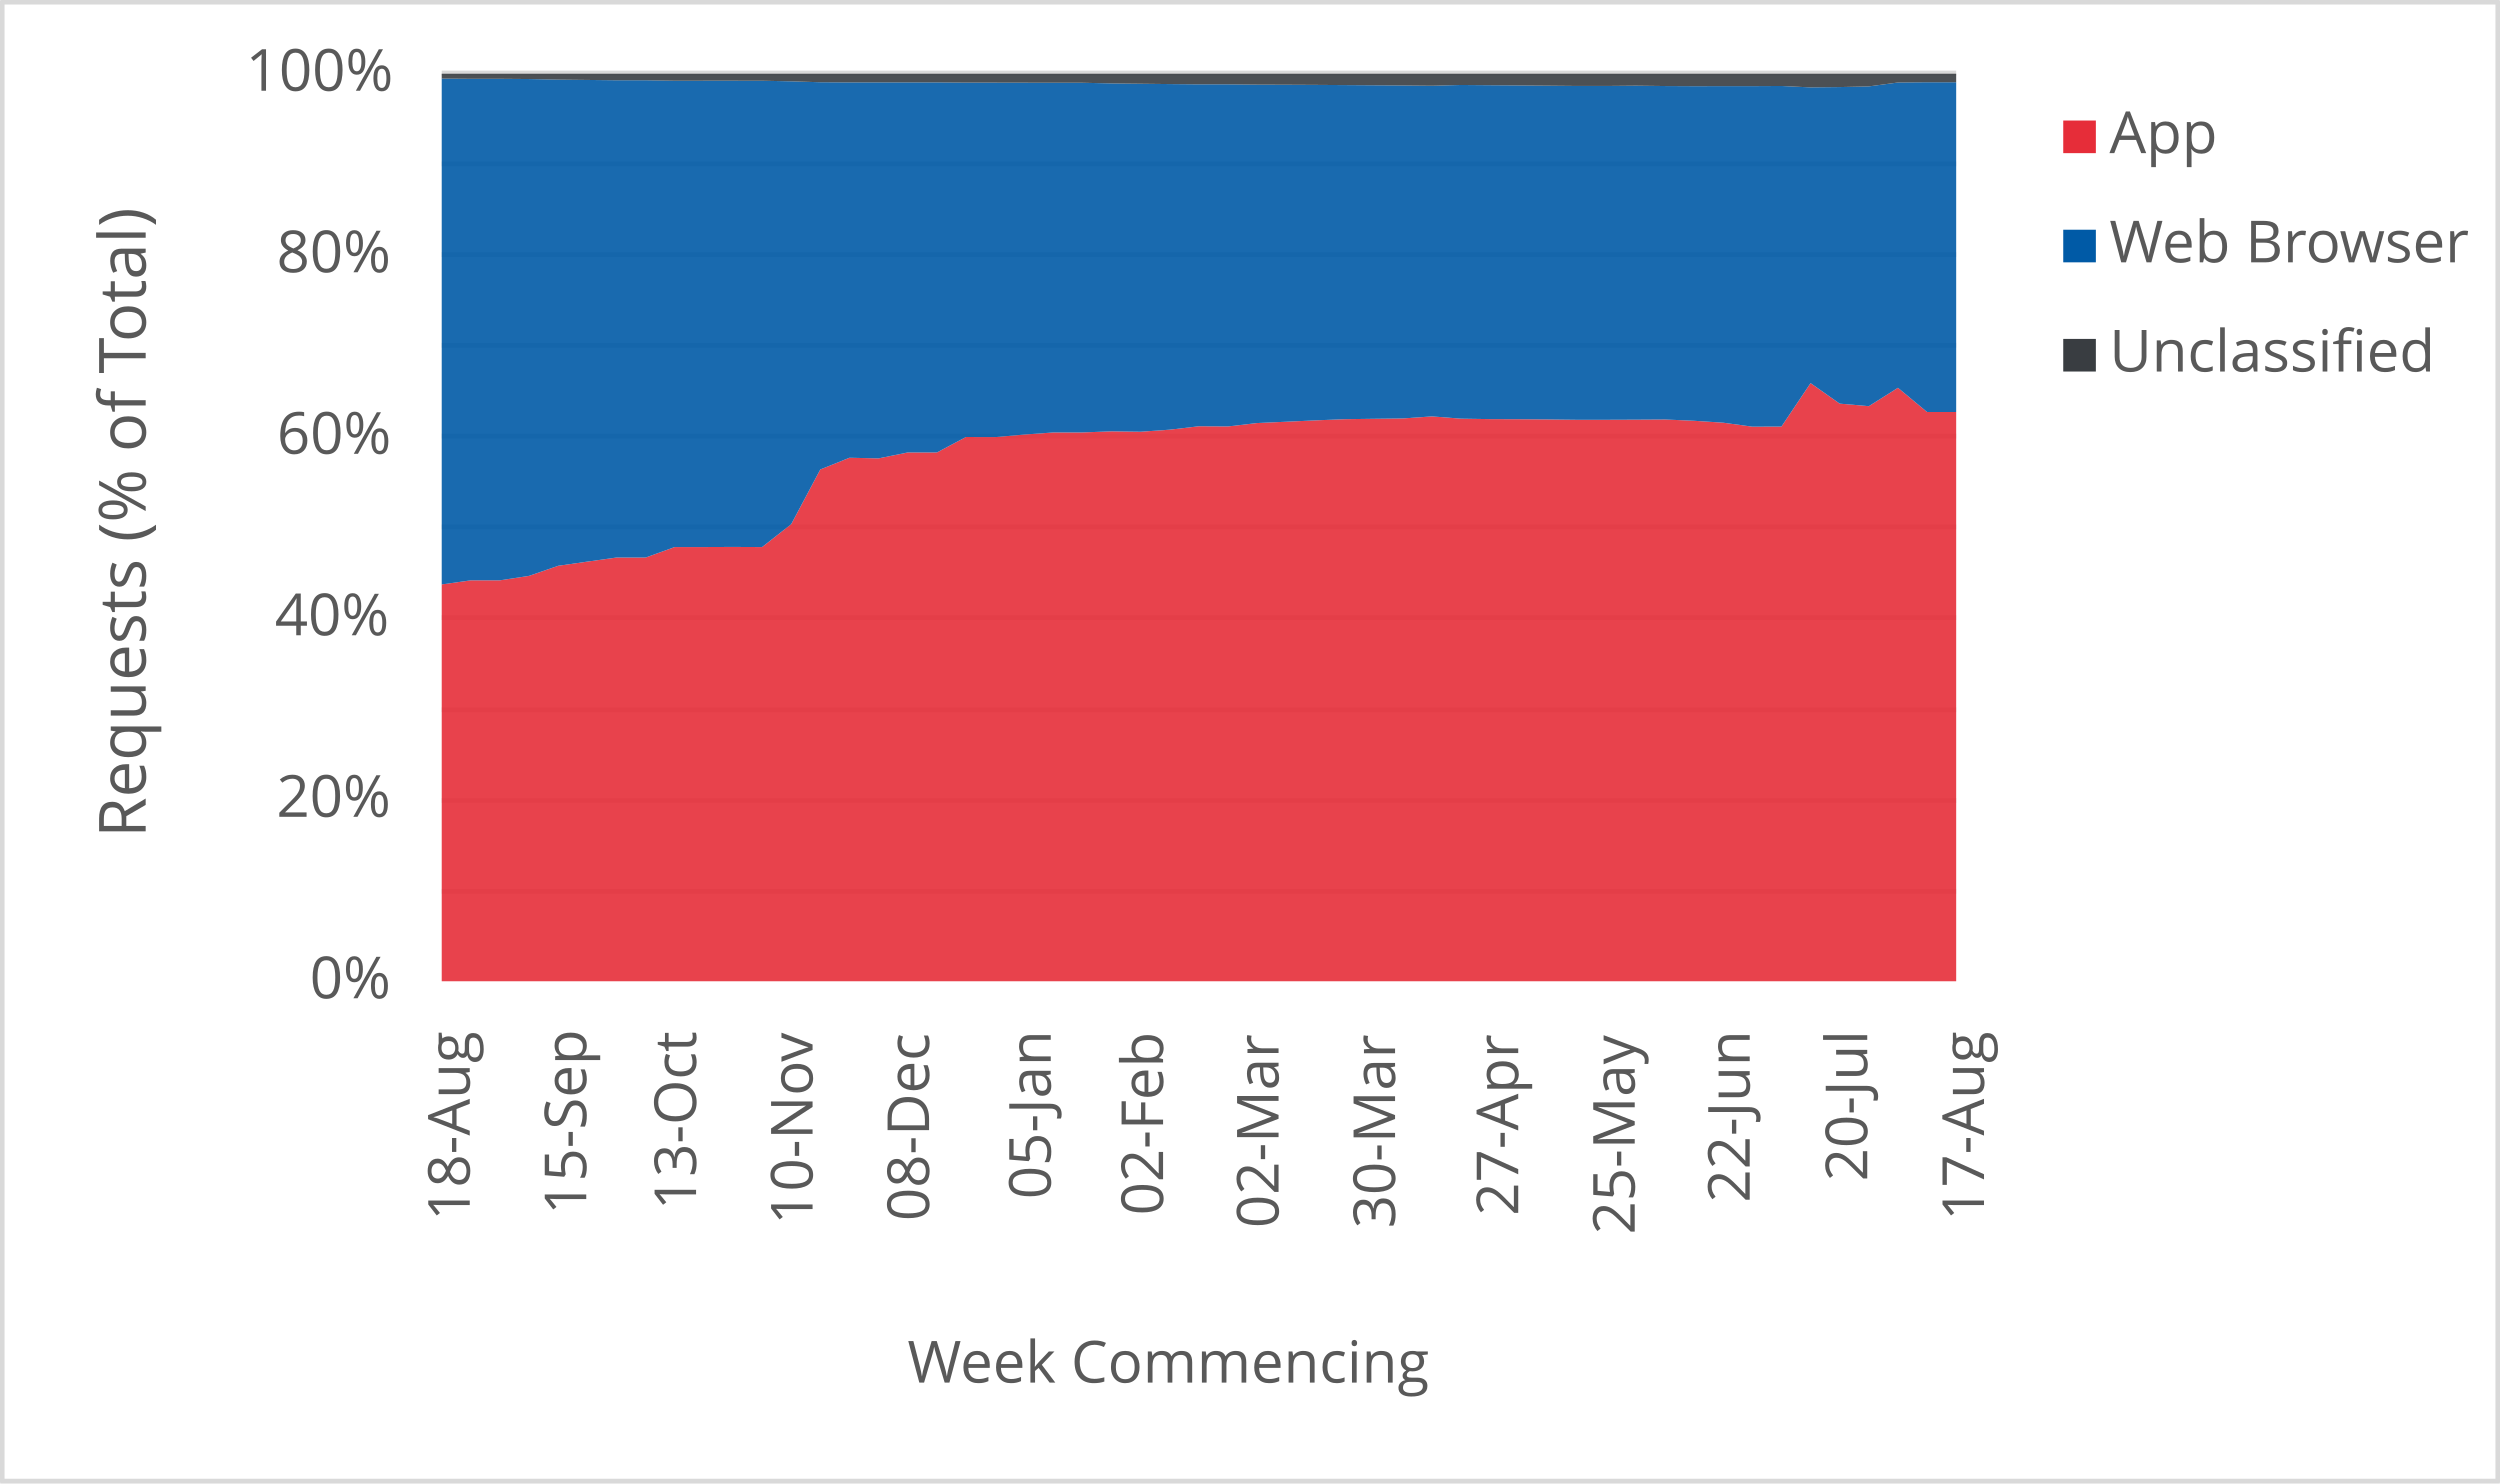
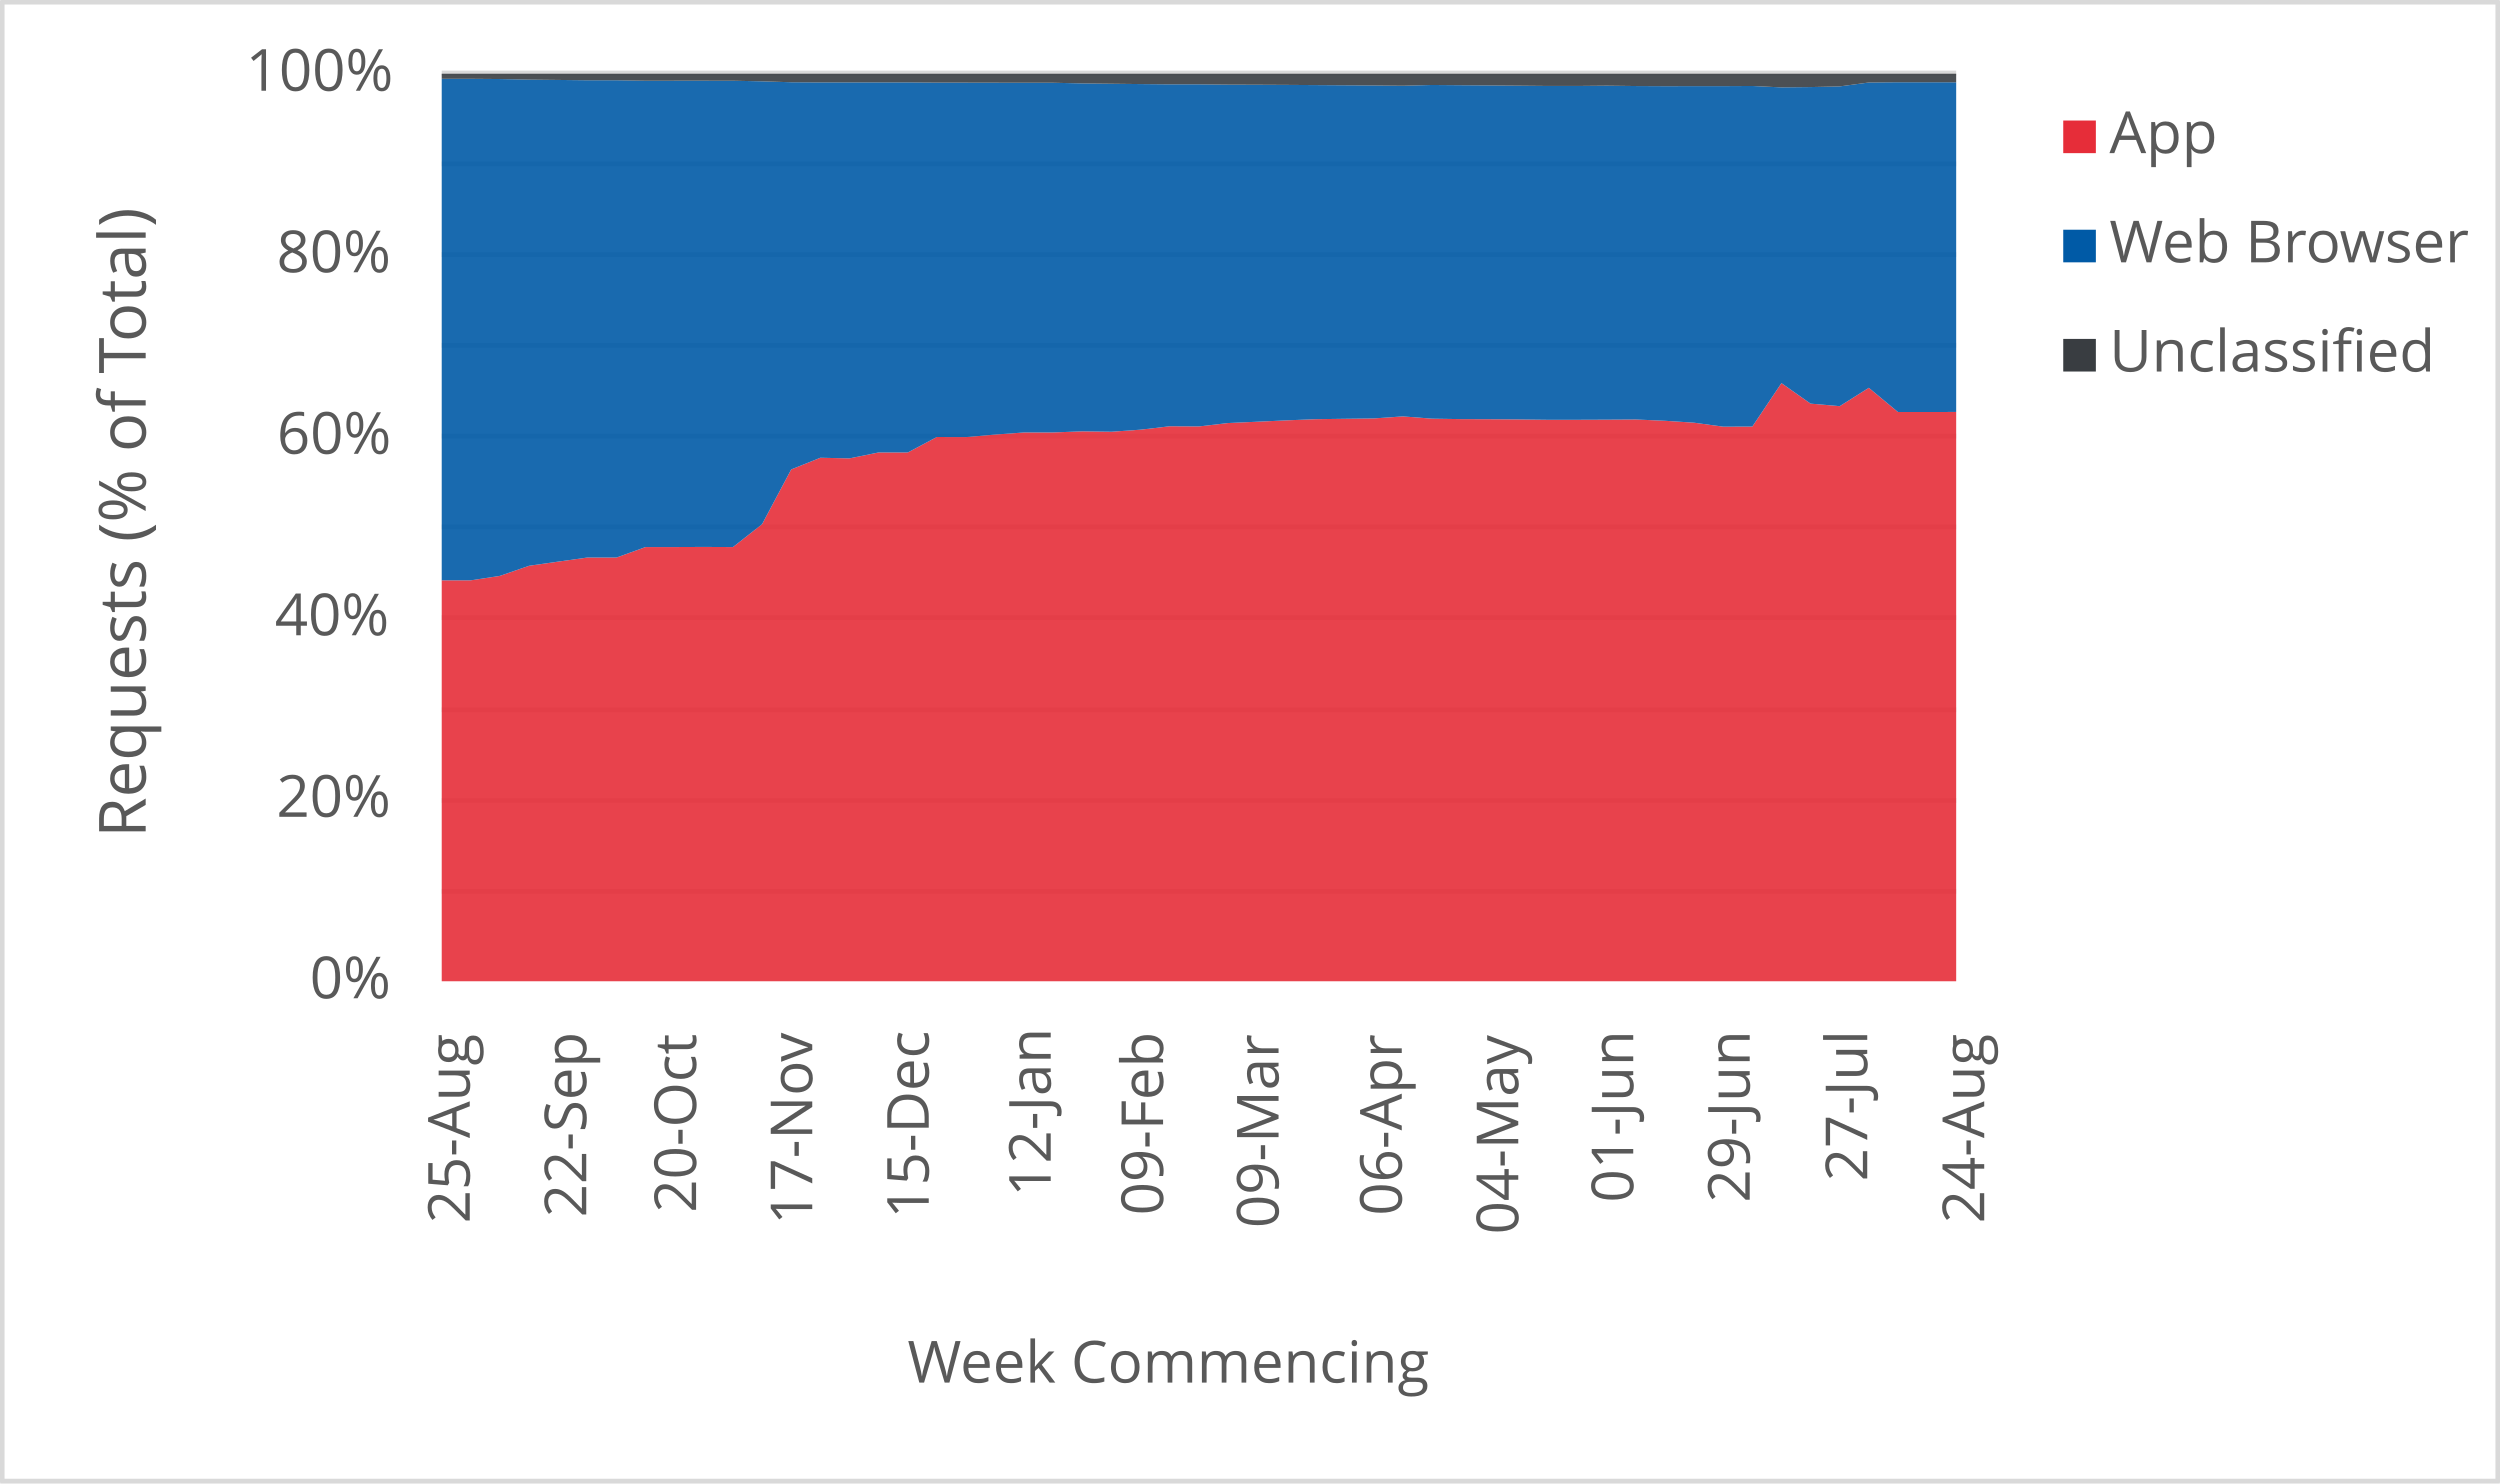
<svg xmlns="http://www.w3.org/2000/svg" width="1763" height="1046" xml:space="preserve" overflow="hidden">
  <defs>
    <clipPath id="clip0">
      <rect x="2917" y="346" width="1763" height="1046" />
    </clipPath>
  </defs>
  <g clip-path="url(#clip0)" transform="translate(-2917 -346)">
    <rect x="2918" y="347" width="1760" height="1043" fill="#FFFFFF" />
    <g>
      <path d="    M3228.5 974.532 4296.5 974.532    M3228.5 910.53 4296.5 910.53    M3228.5 846.528 4296.5 846.528    M3228.5 781.526 4296.5 781.526    M3228.5 717.524 4296.5 717.524    M3228.5 653.522 4296.5 653.522    M3228.5 589.52 4296.5 589.52    M3228.5 525.517 4296.5 525.517    M3228.5 461.515 4296.5 461.515    M3228.5 397.5 4296.5 397.5" stroke="#D9D9D9" stroke-width="3.438" stroke-linejoin="round" stroke-miterlimit="10" fill="none" />
    </g>
    <g>
      <path d="M 1038.5 4296.5 1038.5" stroke="#D9D9D9" stroke-width="3.438" stroke-linejoin="round" stroke-miterlimit="10" fill="none" fill-rule="evenodd" />
    </g>
    <g>
-       <text fill="#595959" font-family="Verdana,Open Sans,DejaVu Sans,sans-serif" font-weight="400" font-size="41" transform="matrix(6.12323e-17 -1 1 6.12323e-17 3248.269 1206.906)">18-Aug</text>
+       <text fill="#595959" font-family="Verdana,Open Sans,DejaVu Sans,sans-serif" font-weight="400" font-size="41" transform="matrix(6.12323e-17 -1 1 6.12323e-17 3248.269 1208.667)">25-Aug</text>
    </g>
    <g>
-       <text fill="#595959" font-family="Verdana,Open Sans,DejaVu Sans,sans-serif" font-weight="400" font-size="41" transform="matrix(6.12323e-17 -1 1 6.12323e-17 3330.423 1202.662)">15-Sep</text>
+       <text fill="#595959" font-family="Verdana,Open Sans,DejaVu Sans,sans-serif" font-weight="400" font-size="41" transform="matrix(6.12323e-17 -1 1 6.12323e-17 3330.423 1204.423)">22-Sep</text>
    </g>
    <g>
-       <text fill="#595959" font-family="Verdana,Open Sans,DejaVu Sans,sans-serif" font-weight="400" font-size="41" transform="matrix(6.12323e-17 -1 1 6.12323e-17 3407.872 1199.378)">13-Oct</text>
+       <text fill="#595959" font-family="Verdana,Open Sans,DejaVu Sans,sans-serif" font-weight="400" font-size="41" transform="matrix(6.12323e-17 -1 1 6.12323e-17 3407.872 1201.14)">20-Oct</text>
    </g>
    <g>
-       <text fill="#595959" font-family="Verdana,Open Sans,DejaVu Sans,sans-serif" font-weight="400" font-size="41" transform="matrix(6.12323e-17 -1 1 6.12323e-17 3490.026 1209.708)">10-Nov</text>
+       <text fill="#595959" font-family="Verdana,Open Sans,DejaVu Sans,sans-serif" font-weight="400" font-size="41" transform="matrix(6.12323e-17 -1 1 6.12323e-17 3489.796 1209.708)">17-Nov</text>
    </g>
    <g>
-       <text fill="#595959" font-family="Verdana,Open Sans,DejaVu Sans,sans-serif" font-weight="400" font-size="41" transform="matrix(6.12323e-17 -1 1 6.12323e-17 3572.18 1207.086)">08-Dec</text>
+       <text fill="#595959" font-family="Verdana,Open Sans,DejaVu Sans,sans-serif" font-weight="400" font-size="41" transform="matrix(6.12323e-17 -1 1 6.12323e-17 3571.95 1205.364)">15-Dec</text>
    </g>
    <g>
-       <text fill="#595959" font-family="Verdana,Open Sans,DejaVu Sans,sans-serif" font-weight="400" font-size="41" transform="matrix(6.12323e-17 -1 1 6.12323e-17 3657.987 1191.651)">05-Jan</text>
+       <text fill="#595959" font-family="Verdana,Open Sans,DejaVu Sans,sans-serif" font-weight="400" font-size="41" transform="matrix(6.12323e-17 -1 1 6.12323e-17 3657.967 1189.929)">12-Jan</text>
    </g>
    <g>
-       <text fill="#595959" font-family="Verdana,Open Sans,DejaVu Sans,sans-serif" font-weight="400" font-size="41" transform="matrix(6.12323e-17 -1 1 6.12323e-17 3737.198 1203.042)">02-Feb</text>
+       <text fill="#595959" font-family="Verdana,Open Sans,DejaVu Sans,sans-serif" font-weight="400" font-size="41" transform="matrix(6.12323e-17 -1 1 6.12323e-17 3737.198 1203.042)">09-Feb</text>
    </g>
    <g>
-       <text fill="#595959" font-family="Verdana,Open Sans,DejaVu Sans,sans-serif" font-weight="400" font-size="41" transform="matrix(6.12323e-17 -1 1 6.12323e-17 3818.642 1212.011)">02-Mar</text>
+       <text fill="#595959" font-family="Verdana,Open Sans,DejaVu Sans,sans-serif" font-weight="400" font-size="41" transform="matrix(6.12323e-17 -1 1 6.12323e-17 3818.642 1212.011)">09-Mar</text>
    </g>
    <g>
-       <text fill="#595959" font-family="Verdana,Open Sans,DejaVu Sans,sans-serif" font-weight="400" font-size="41" transform="matrix(6.12323e-17 -1 1 6.12323e-17 3900.795 1212.171)">30-Mar</text>
+       <text fill="#595959" font-family="Verdana,Open Sans,DejaVu Sans,sans-serif" font-weight="400" font-size="41" transform="matrix(6.12323e-17 -1 1 6.12323e-17 3905.52 1203.262)">06-Apr</text>
    </g>
    <g>
-       <text fill="#595959" font-family="Verdana,Open Sans,DejaVu Sans,sans-serif" font-weight="400" font-size="41" transform="matrix(6.12323e-17 -1 1 6.12323e-17 3987.654 1203.302)">27-Apr</text>
+       <text fill="#595959" font-family="Verdana,Open Sans,DejaVu Sans,sans-serif" font-weight="400" font-size="41" transform="matrix(6.12323e-17 -1 1 6.12323e-17 3987.674 1216.475)">04-May</text>
    </g>
    <g>
-       <text fill="#595959" font-family="Verdana,Open Sans,DejaVu Sans,sans-serif" font-weight="400" font-size="41" transform="matrix(6.12323e-17 -1 1 6.12323e-17 4069.808 1216.515)">25-May</text>
+       <text fill="#595959" font-family="Verdana,Open Sans,DejaVu Sans,sans-serif" font-weight="400" font-size="41" transform="matrix(6.12323e-17 -1 1 6.12323e-17 4068.757 1194.013)">01-Jun</text>
    </g>
    <g>
-       <text fill="#595959" font-family="Verdana,Open Sans,DejaVu Sans,sans-serif" font-weight="400" font-size="41" transform="matrix(6.12323e-17 -1 1 6.12323e-17 4150.891 1194.053)">22-Jun</text>
+       <text fill="#595959" font-family="Verdana,Open Sans,DejaVu Sans,sans-serif" font-weight="400" font-size="41" transform="matrix(6.12323e-17 -1 1 6.12323e-17 4150.891 1194.053)">29-Jun</text>
    </g>
    <g>
-       <text fill="#595959" font-family="Verdana,Open Sans,DejaVu Sans,sans-serif" font-weight="400" font-size="41" transform="matrix(6.12323e-17 -1 1 6.12323e-17 4233.775 1179.039)">20-Jul</text>
+       <text fill="#595959" font-family="Verdana,Open Sans,DejaVu Sans,sans-serif" font-weight="400" font-size="41" transform="matrix(6.12323e-17 -1 1 6.12323e-17 4233.775 1179.039)">27-Jul</text>
    </g>
    <g>
-       <text fill="#595959" font-family="Verdana,Open Sans,DejaVu Sans,sans-serif" font-weight="400" font-size="41" transform="matrix(6.12323e-17 -1 1 6.12323e-17 4316.119 1206.906)">17-Aug</text>
+       <text fill="#595959" font-family="Verdana,Open Sans,DejaVu Sans,sans-serif" font-weight="400" font-size="41" transform="matrix(6.12323e-17 -1 1 6.12323e-17 4316.269 1208.667)">24-Aug</text>
    </g>
    <g>
      <text fill="#595959" font-family="Verdana,Open Sans,DejaVu Sans,sans-serif" font-weight="400" font-size="41" transform="matrix(1 0 0 1 3135.448 1050)">0%</text>
    </g>
    <g>
      <text fill="#595959" font-family="Verdana,Open Sans,DejaVu Sans,sans-serif" font-weight="400" font-size="41" transform="matrix(1 0 0 1 3111.965 922)">20%</text>
    </g>
    <g>
      <text fill="#595959" font-family="Verdana,Open Sans,DejaVu Sans,sans-serif" font-weight="400" font-size="41" transform="matrix(1 0 0 1 3110.824 794)">40%</text>
    </g>
    <g>
      <text fill="#595959" font-family="Verdana,Open Sans,DejaVu Sans,sans-serif" font-weight="400" font-size="41" transform="matrix(1 0 0 1 3112.306 666)">60%</text>
    </g>
    <g>
      <text fill="#595959" font-family="Verdana,Open Sans,DejaVu Sans,sans-serif" font-weight="400" font-size="41" transform="matrix(1 0 0 1 3112.045 538)">80%</text>
    </g>
    <g>
      <text fill="#595959" font-family="Verdana,Open Sans,DejaVu Sans,sans-serif" font-weight="400" font-size="41" transform="matrix(1 0 0 1 3090.284 410)">100%</text>
    </g>
    <g>
      <text fill="#595959" font-family="Verdana,Open Sans,DejaVu Sans,sans-serif" font-weight="400" font-size="41" transform="matrix(1 0 0 1 3556.971 1321)">Week Commencing</text>
    </g>
    <g>
      <text fill="#595959" font-family="Verdana,Open Sans,DejaVu Sans,sans-serif" font-weight="400" font-size="46" transform="matrix(6.12323e-17 -1 1 6.12323e-17 3019.73 936.7666)">Requests (% of Total)</text>
    </g>
    <rect x="2918.5" y="347.5" width="1760" height="1043" stroke="#D9D9D9" stroke-width="3.438" stroke-linejoin="round" stroke-miterlimit="10" fill="none" />
    <g>
-       <path d="M3228.5 1038 3249.038 1038 3269.577 1038 3290.115 1038 3310.654 1038 3331.192 1038 3351.731 1038 3372.269 1038 3392.808 1038 3413.346 1038 3433.885 1038 3454.423 1038 3474.962 1038 3495.5 1038 3516.038 1038 3536.577 1038 3557.115 1038 3577.654 1038 3598.192 1038 3618.731 1038 3639.269 1038 3659.808 1038 3680.346 1038 3700.885 1038 3721.423 1038 3741.962 1038 3762.5 1038 3783.038 1038 3803.577 1038 3824.115 1038 3844.654 1038 3865.192 1038 3885.731 1038 3906.269 1038 3926.808 1038 3947.346 1038 3967.885 1038 3988.423 1038 4008.962 1038 4029.5 1038 4050.038 1038 4070.577 1038 4091.115 1038 4111.654 1038 4132.192 1038 4152.731 1038 4173.269 1038 4193.808 1038 4214.346 1038 4234.885 1038 4255.423 1038 4275.962 1038 4296.5 1038 4296.5 636.529 4275.962 636.532 4255.423 619.477 4234.885 632.44 4214.346 630.641 4193.808 616.175 4173.269 646.811 4152.731 646.895 4132.192 644.079 4111.654 642.729 4091.115 641.82 4070.577 641.948 4050.038 642.031 4029.5 642.04 4008.962 641.788 3988.423 641.639 3967.885 641.558 3947.346 641.24 3926.808 639.643 3906.269 641.083 3885.731 641.327 3865.192 641.615 3844.654 642.444 3824.115 643.401 3803.577 644.334 3783.038 646.712 3762.5 646.595 3741.962 648.996 3721.423 650.458 3700.885 650.183 3680.346 650.951 3659.808 650.969 3639.269 652.452 3618.731 654.244 3598.192 654.178 3577.654 665.101 3557.115 665.069 3536.577 669.251 3516.038 668.802 3495.5 677.031 3474.962 715.633 3454.423 731.79 3433.885 731.695 3413.346 731.781 3392.808 731.771 3372.269 739.179 3351.731 739.172 3331.192 742.046 3310.654 744.982 3290.115 752.092 3269.577 755.239 3249.038 755.25 3228.5 758.13 3228.5 1038Z" fill="#e62d39" opacity="0.9" />
+       <path d="M3228.5 1038 3249.038 1038 3269.577 1038 3290.115 1038 3310.654 1038 3331.192 1038 3351.731 1038 3372.269 1038 3392.808 1038 3413.346 1038 3433.885 1038 3454.423 1038 3474.962 1038 3495.5 1038 3516.038 1038 3536.577 1038 3557.115 1038 3577.654 1038 3598.192 1038 3618.731 1038 3639.269 1038 3659.808 1038 3680.346 1038 3700.885 1038 3721.423 1038 3741.962 1038 3762.5 1038 3783.038 1038 3803.577 1038 3824.115 1038 3844.654 1038 3865.192 1038 3885.731 1038 3906.269 1038 3926.808 1038 3947.346 1038 3967.885 1038 3988.423 1038 4008.962 1038 4029.5 1038 4050.038 1038 4070.577 1038 4091.115 1038 4111.654 1038 4132.192 1038 4152.731 1038 4173.269 1038 4193.808 1038 4214.346 1038 4234.885 1038 4255.423 1038 4275.962 1038 4296.5 1038 4296.5 636.516 4275.962 636.529 4255.423 636.532 4234.885 619.477 4214.346 632.44 4193.808 630.641 4173.269 616.175 4152.731 646.811 4132.192 646.895 4111.654 644.079 4091.115 642.729 4070.577 641.82 4050.038 641.948 4029.5 642.031 4008.962 642.04 3988.423 641.788 3967.885 641.639 3947.346 641.558 3926.808 641.24 3906.269 639.643 3885.731 641.083 3865.192 641.327 3844.654 641.615 3824.115 642.444 3803.577 643.401 3783.038 644.334 3762.5 646.712 3741.962 646.595 3721.423 648.996 3700.885 650.458 3680.346 650.183 3659.808 650.951 3639.269 650.969 3618.731 652.452 3598.192 654.244 3577.654 654.178 3557.115 665.101 3536.577 665.069 3516.038 669.251 3495.5 668.802 3474.962 677.031 3454.423 715.633 3433.885 731.79 3413.346 731.695 3392.808 731.781 3372.269 731.771 3351.731 739.179 3331.192 739.172 3310.654 742.046 3290.115 744.982 3269.577 752.092 3249.038 755.239 3228.5 755.25 3228.5 1038Z" fill="#e62d39" opacity="0.9" />
    </g>
    <g>
-       <path d="M3228.5 758.13 3249.038 755.25 3269.577 755.239 3290.115 752.092 3310.654 744.982 3331.192 742.046 3351.731 739.172 3372.269 739.179 3392.808 731.771 3413.346 731.781 3433.885 731.695 3454.423 731.79 3474.962 715.633 3495.5 677.031 3516.038 668.802 3536.577 669.251 3557.115 665.069 3577.654 665.101 3598.192 654.178 3618.731 654.244 3639.269 652.452 3659.808 650.969 3680.346 650.951 3700.885 650.183 3721.423 650.458 3741.962 648.996 3762.5 646.595 3783.038 646.712 3803.577 644.334 3824.115 643.401 3844.654 642.444 3865.192 641.615 3885.731 641.327 3906.269 641.083 3926.808 639.643 3947.346 641.24 3967.885 641.558 3988.423 641.639 4008.962 641.788 4029.5 642.04 4050.038 642.031 4070.577 641.948 4091.115 641.82 4111.654 642.729 4132.192 644.079 4152.731 646.895 4173.269 646.811 4193.808 616.175 4214.346 630.641 4234.885 632.44 4255.423 619.477 4275.962 636.532 4296.5 636.529 4296.5 404.002 4275.962 404.006 4255.423 404.183 4234.885 406.933 4214.346 407.403 4193.808 407.632 4173.269 406.629 4152.731 406.743 4132.192 406.744 4111.654 406.781 4091.115 406.67 4070.577 406.418 4050.038 406.613 4029.5 406.616 4008.962 406.42 3988.423 406.258 3967.885 406.102 3947.346 405.923 3926.808 406.48 3906.269 406.278 3885.731 406.148 3865.192 406.001 3844.654 405.858 3824.115 405.758 3803.577 405.689 3783.038 405.485 3762.5 405.491 3741.962 405.287 3721.423 405.054 3700.885 404.827 3680.346 404.36 3659.808 404.361 3639.269 404.313 3618.731 404.269 3598.192 404.255 3577.654 404.101 3557.115 404.099 3536.577 404.096 3516.038 404.129 3495.5 403.996 3474.962 403.349 3454.423 402.925 3433.885 402.907 3413.346 402.909 3392.808 402.93 3372.269 402.603 3351.731 402.61 3331.192 402.372 3310.654 402.145 3290.115 401.736 3269.577 401.57 3249.038 401.571 3228.5 401.408 3228.5 758.13Z" fill="#005aa6" opacity="0.9" />
+       <path d="M3228.5 755.25 3249.038 755.239 3269.577 752.092 3290.115 744.982 3310.654 742.046 3331.192 739.172 3351.731 739.179 3372.269 731.771 3392.808 731.781 3413.346 731.695 3433.885 731.79 3454.423 715.633 3474.962 677.031 3495.5 668.802 3516.038 669.251 3536.577 665.069 3557.115 665.101 3577.654 654.178 3598.192 654.244 3618.731 652.452 3639.269 650.969 3659.808 650.951 3680.346 650.183 3700.885 650.458 3721.423 648.996 3741.962 646.595 3762.5 646.712 3783.038 644.334 3803.577 643.401 3824.115 642.444 3844.654 641.615 3865.192 641.327 3885.731 641.083 3906.269 639.643 3926.808 641.24 3947.346 641.558 3967.885 641.639 3988.423 641.788 4008.962 642.04 4029.5 642.031 4050.038 641.948 4070.577 641.82 4091.115 642.729 4111.654 644.079 4132.192 646.895 4152.731 646.811 4173.269 616.175 4193.808 630.641 4214.346 632.44 4234.885 619.477 4255.423 636.532 4275.962 636.529 4296.5 636.516 4296.5 404.046 4275.962 404.002 4255.423 404.006 4234.885 404.183 4214.346 406.933 4193.808 407.403 4173.269 407.632 4152.731 406.629 4132.192 406.743 4111.654 406.744 4091.115 406.781 4070.577 406.67 4050.038 406.418 4029.5 406.613 4008.962 406.616 3988.423 406.42 3967.885 406.258 3947.346 406.102 3926.808 405.923 3906.269 406.48 3885.731 406.278 3865.192 406.148 3844.654 406.001 3824.115 405.858 3803.577 405.758 3783.038 405.689 3762.5 405.485 3741.962 405.491 3721.423 405.287 3700.885 405.054 3680.346 404.827 3659.808 404.36 3639.269 404.361 3618.731 404.313 3598.192 404.269 3577.654 404.255 3557.115 404.101 3536.577 404.099 3516.038 404.096 3495.5 404.129 3474.962 403.996 3454.423 403.349 3433.885 402.925 3413.346 402.907 3392.808 402.909 3372.269 402.93 3351.731 402.603 3331.192 402.61 3310.654 402.372 3290.115 402.145 3269.577 401.736 3249.038 401.57 3228.5 401.571 3228.5 755.25Z" fill="#005aa6" opacity="0.9" />
    </g>
    <g>
-       <path d="M3228.5 401.408 3249.038 401.571 3269.577 401.57 3290.115 401.736 3310.654 402.145 3331.192 402.372 3351.731 402.61 3372.269 402.603 3392.808 402.93 3413.346 402.909 3433.885 402.907 3454.423 402.925 3474.962 403.349 3495.5 403.996 3516.038 404.129 3536.577 404.096 3557.115 404.099 3577.654 404.101 3598.192 404.255 3618.731 404.269 3639.269 404.313 3659.808 404.361 3680.346 404.36 3700.885 404.827 3721.423 405.054 3741.962 405.287 3762.5 405.491 3783.038 405.485 3803.577 405.689 3824.115 405.758 3844.654 405.858 3865.192 406.001 3885.731 406.148 3906.269 406.278 3926.808 406.48 3947.346 405.923 3967.885 406.102 3988.423 406.258 4008.962 406.42 4029.5 406.616 4050.038 406.613 4070.577 406.418 4091.115 406.67 4111.654 406.781 4132.192 406.744 4152.731 406.743 4173.269 406.629 4193.808 407.632 4214.346 407.403 4234.885 406.933 4255.423 404.183 4275.962 404.006 4296.5 404.002 4296.5 398 4275.962 398 4255.423 398 4234.885 398 4214.346 398 4193.808 398 4173.269 398 4152.731 398 4132.192 398 4111.654 398 4091.115 398 4070.577 398 4050.038 398 4029.5 398 4008.962 398 3988.423 398 3967.885 398 3947.346 398 3926.808 398 3906.269 398 3885.731 398 3865.192 398 3844.654 398 3824.115 398 3803.577 398 3783.038 398 3762.5 398 3741.962 398 3721.423 398 3700.885 398 3680.346 398 3659.808 398 3639.269 398 3618.731 398 3598.192 398 3577.654 398 3557.115 398 3536.577 398 3516.038 398 3495.5 398 3474.962 398 3454.423 398 3433.885 398 3413.346 398 3392.808 398 3372.269 398 3351.731 398 3331.192 398 3310.654 398 3290.115 398 3269.577 398 3249.038 398 3228.5 398 3228.5 401.408Z" fill="#393d41" opacity="0.9" />
+       <path d="M3228.5 401.571 3249.038 401.57 3269.577 401.736 3290.115 402.145 3310.654 402.372 3331.192 402.61 3351.731 402.603 3372.269 402.93 3392.808 402.909 3413.346 402.907 3433.885 402.925 3454.423 403.349 3474.962 403.996 3495.5 404.129 3516.038 404.096 3536.577 404.099 3557.115 404.101 3577.654 404.255 3598.192 404.269 3618.731 404.313 3639.269 404.361 3659.808 404.36 3680.346 404.827 3700.885 405.054 3721.423 405.287 3741.962 405.491 3762.5 405.485 3783.038 405.689 3803.577 405.758 3824.115 405.858 3844.654 406.001 3865.192 406.148 3885.731 406.278 3906.269 406.48 3926.808 405.923 3947.346 406.102 3967.885 406.258 3988.423 406.42 4008.962 406.616 4029.5 406.613 4050.038 406.418 4070.577 406.67 4091.115 406.781 4111.654 406.744 4132.192 406.743 4152.731 406.629 4173.269 407.632 4193.808 407.403 4214.346 406.933 4234.885 404.183 4255.423 404.006 4275.962 404.002 4296.5 404.046 4296.5 398 4275.962 398 4255.423 398 4234.885 398 4214.346 398 4193.808 398 4173.269 398 4152.731 398 4132.192 398 4111.654 398 4091.115 398 4070.577 398 4050.038 398 4029.5 398 4008.962 398 3988.423 398 3967.885 398 3947.346 398 3926.808 398 3906.269 398 3885.731 398 3865.192 398 3844.654 398 3824.115 398 3803.577 398 3783.038 398 3762.5 398 3741.962 398 3721.423 398 3700.885 398 3680.346 398 3659.808 398 3639.269 398 3618.731 398 3598.192 398 3577.654 398 3557.115 398 3536.577 398 3516.038 398 3495.5 398 3474.962 398 3454.423 398 3433.885 398 3413.346 398 3392.808 398 3372.269 398 3351.731 398 3331.192 398 3310.654 398 3290.115 398 3269.577 398 3249.038 398 3228.5 398 3228.5 401.571Z" fill="#393d41" opacity="0.9" />
    </g>
    <g>
      <rect x="4372" y="431" width="23" height="23" fill="#e62d39" />
    </g>
    <g>
      <text fill="#595959" font-family="Verdana,Open Sans,DejaVu Sans,sans-serif" font-weight="400" font-size="41" transform="matrix(1 0 0 1 4404.56 454)">App</text>
    </g>
    <g>
      <rect x="4372" y="508" width="23" height="23" fill="#005aa6" />
    </g>
    <g>
      <text fill="#595959" font-family="Verdana,Open Sans,DejaVu Sans,sans-serif" font-weight="400" font-size="41" transform="matrix(1 0 0 1 4404.56 531)">Web Browser</text>
    </g>
    <g>
      <rect x="4372" y="585" width="23" height="23" fill="#393d41" />
    </g>
    <g>
      <text fill="#595959" font-family="Verdana,Open Sans,DejaVu Sans,sans-serif" font-weight="400" font-size="41" transform="matrix(1 0 0 1 4404.56 608)">Unclassified</text>
    </g>
  </g>
</svg>
